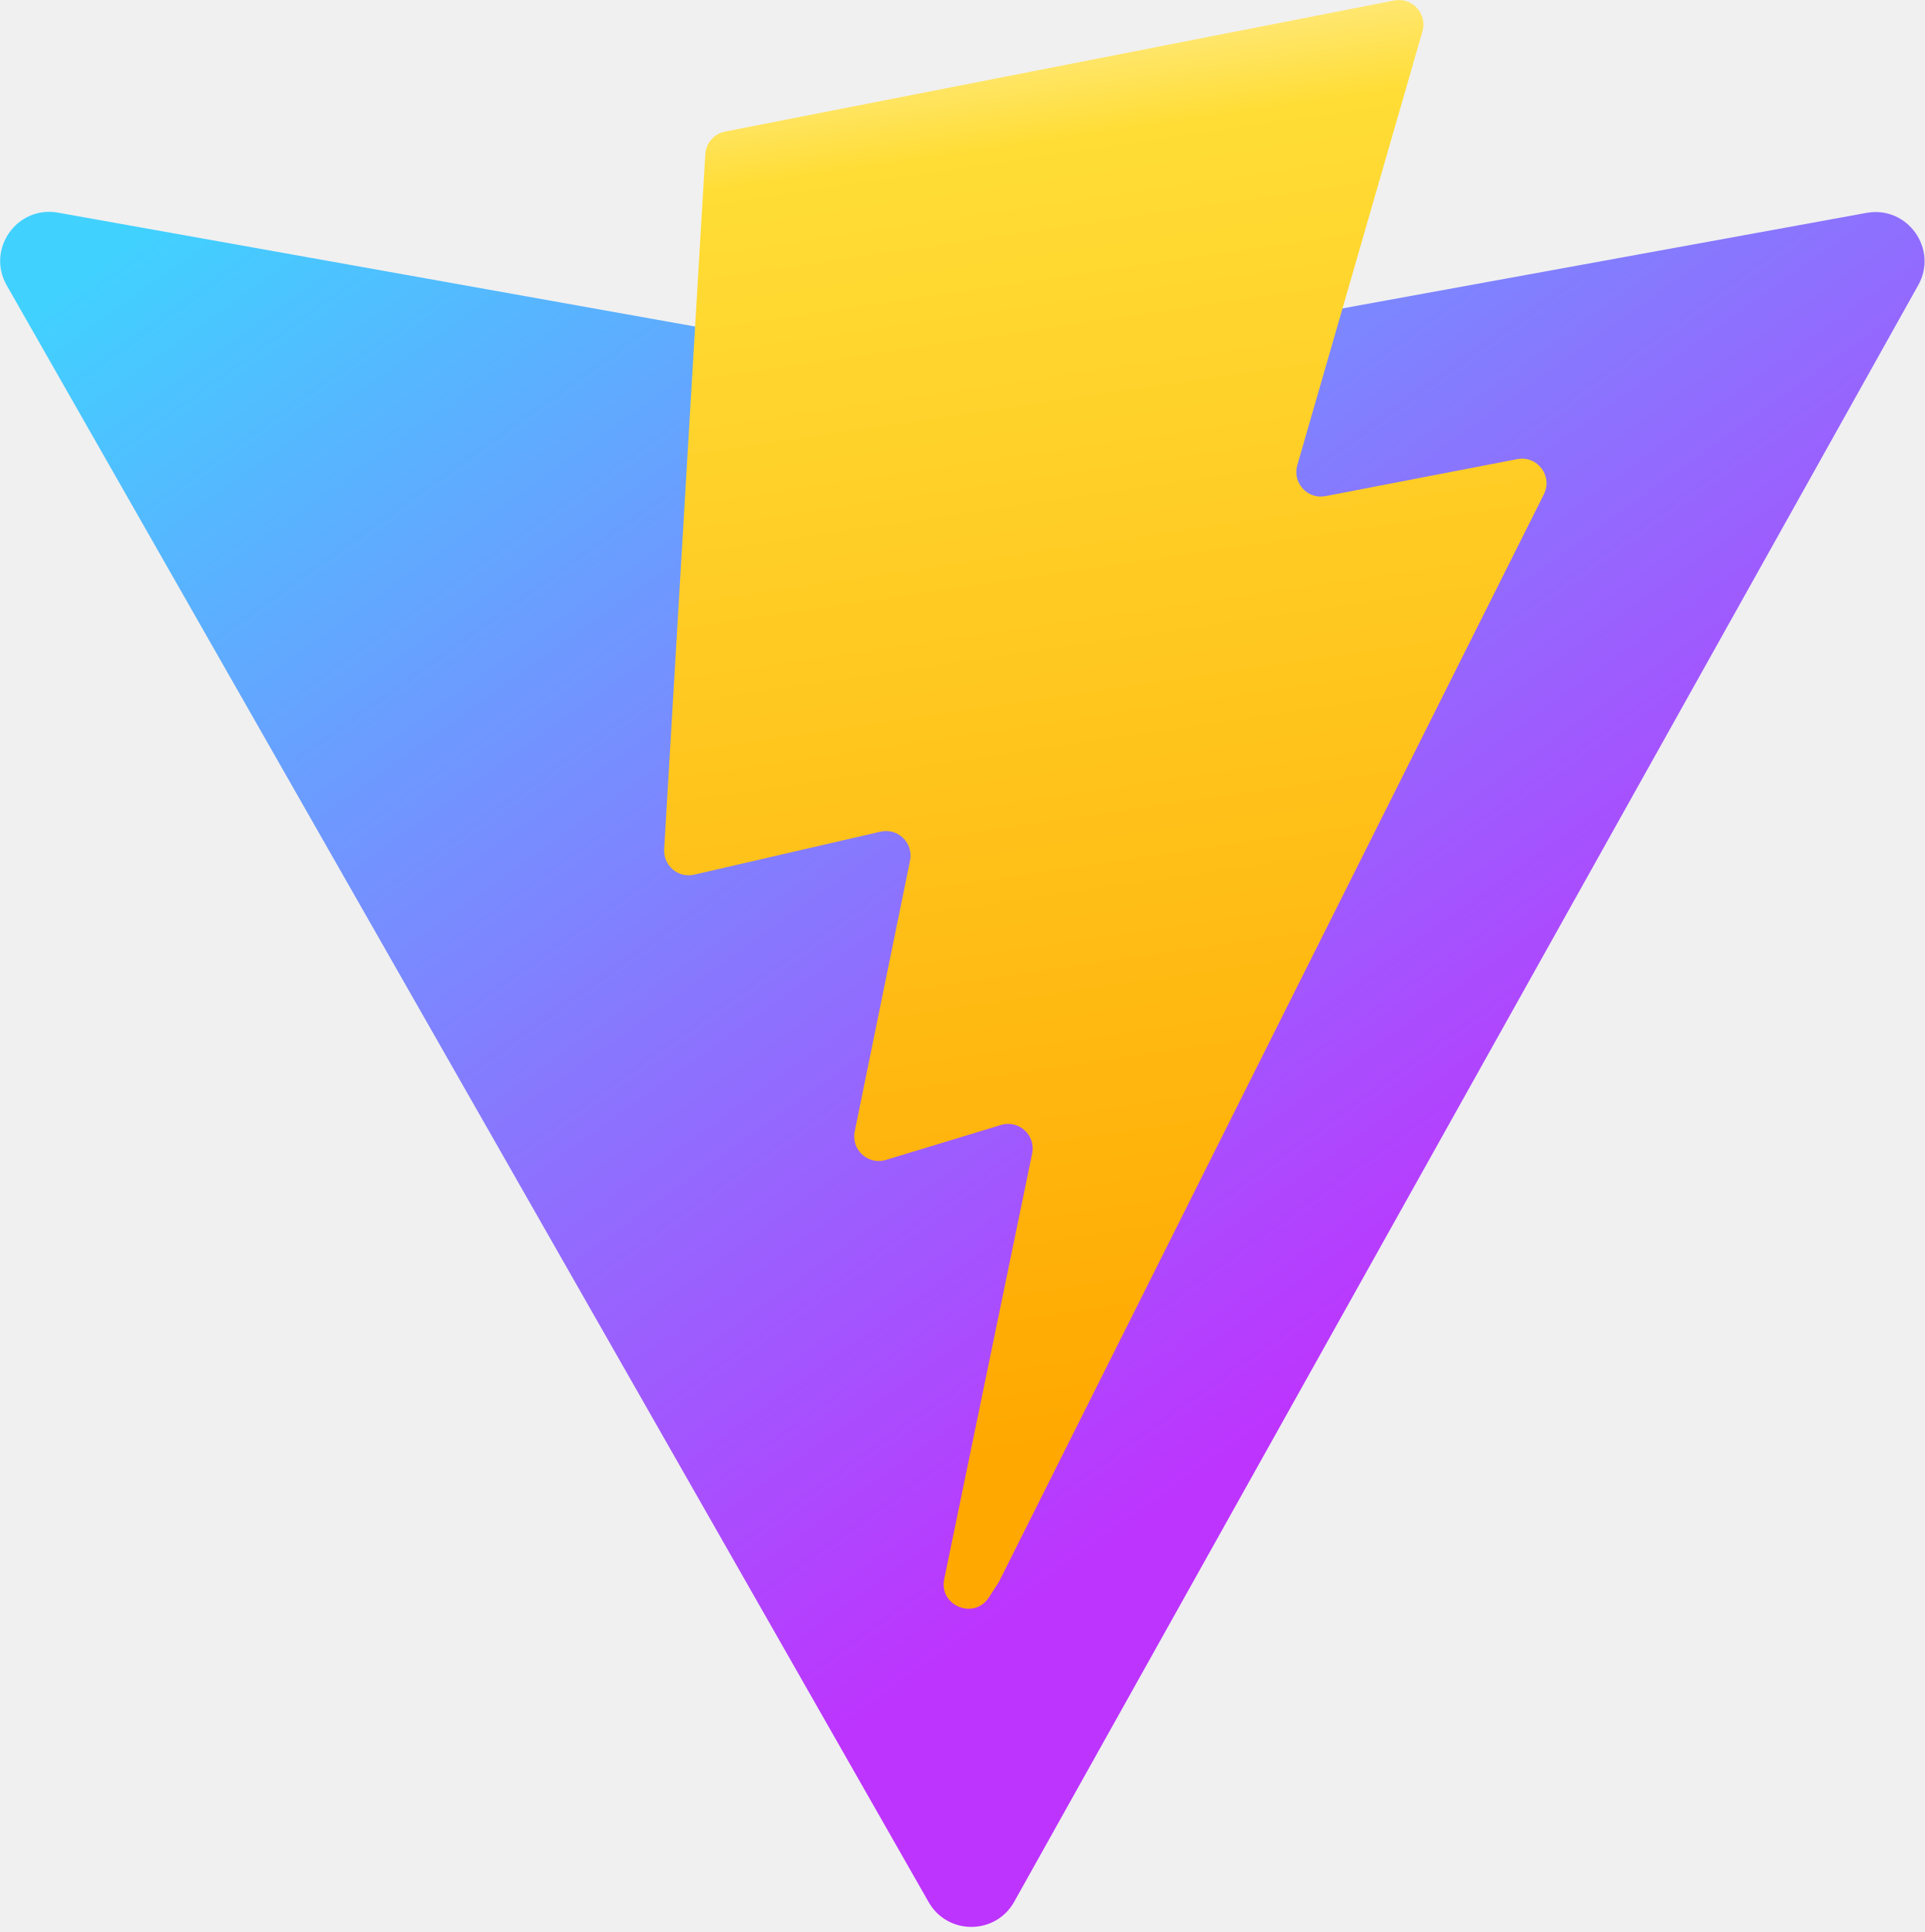
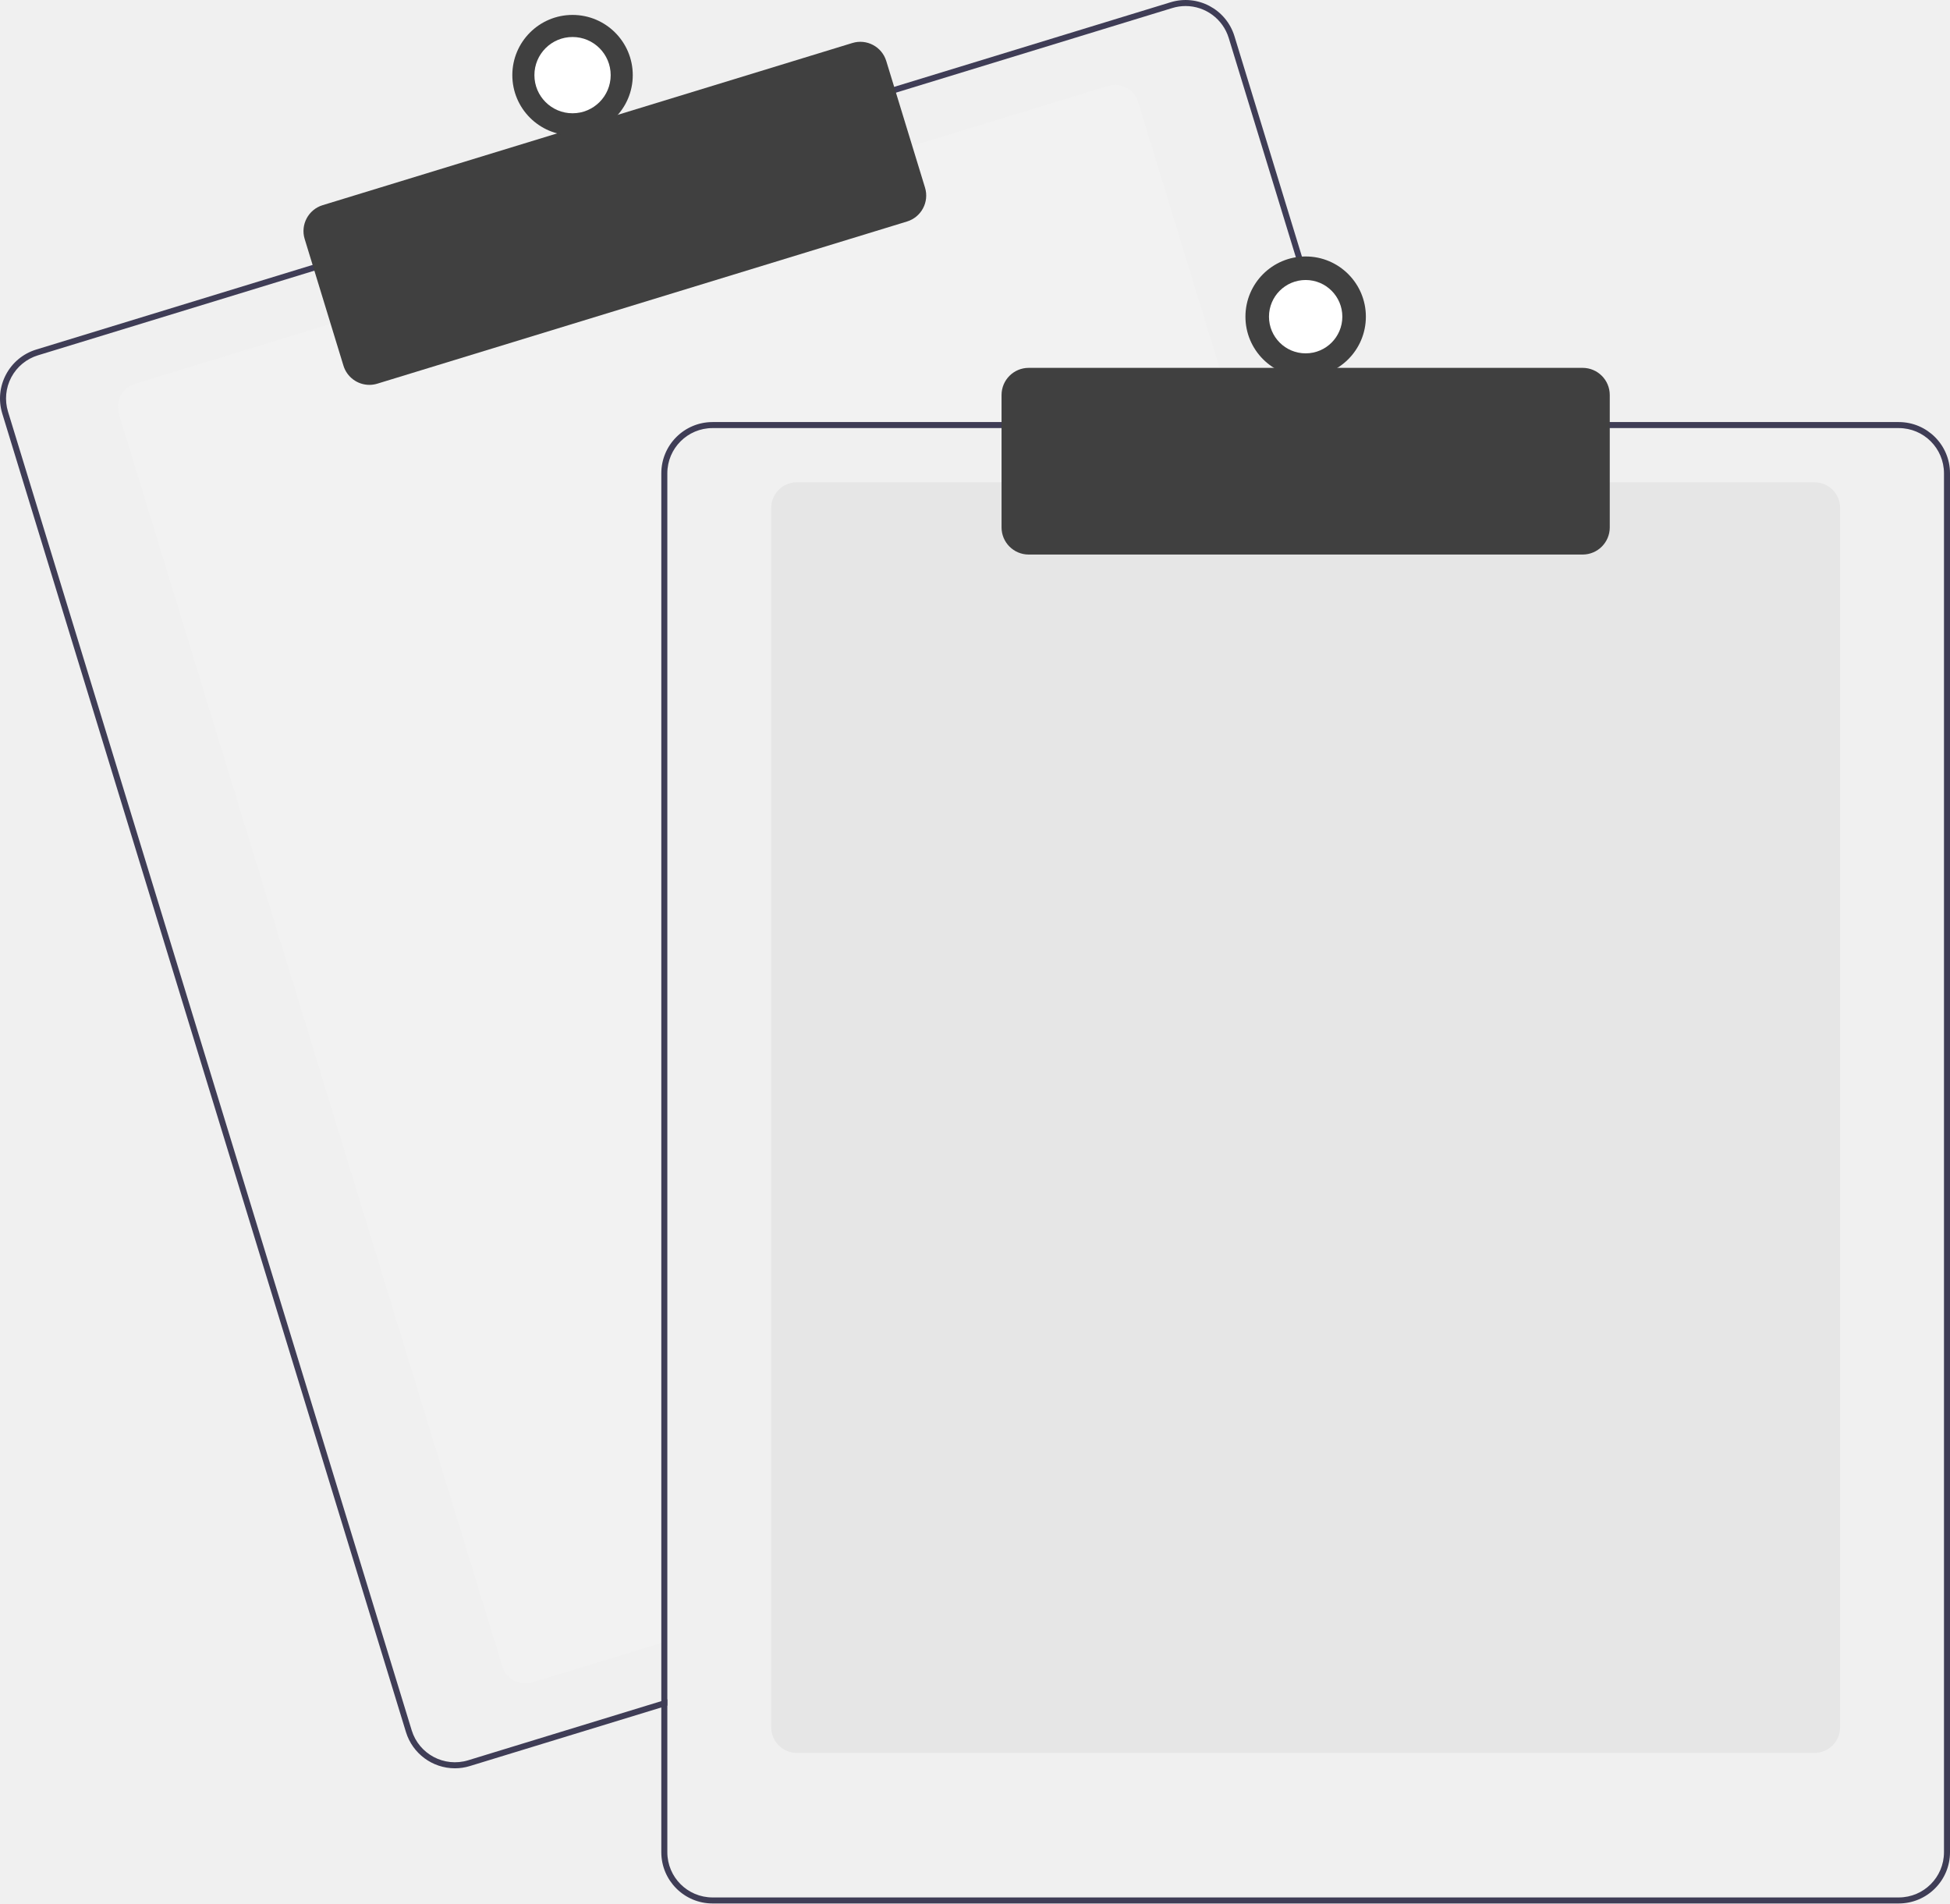
- <svg xmlns="http://www.w3.org/2000/svg" aria-hidden="true" role="img" class="iconify iconify--logos" width="31.88" height="32" preserveAspectRatio="xMidYMid meet" viewBox="0 0 256 257">
-   <defs>
-     <linearGradient id="IconifyId1813088fe1fbc01fb466" x1="-.828%" x2="57.636%" y1="7.652%" y2="78.411%">
-       <stop offset="0%" stop-color="#41D1FF" />
-       <stop offset="100%" stop-color="#BD34FE" />
-     </linearGradient>
-     <linearGradient id="IconifyId1813088fe1fbc01fb467" x1="43.376%" x2="50.316%" y1="2.242%" y2="89.03%">
-       <stop offset="0%" stop-color="#FFEA83" />
-       <stop offset="8.333%" stop-color="#FFDD35" />
-       <stop offset="100%" stop-color="#FFA800" />
-     </linearGradient>
-   </defs>
-   <path fill="url(#IconifyId1813088fe1fbc01fb466)" d="M255.153 37.938L134.897 252.976c-2.483 4.44-8.862 4.466-11.382.048L.875 37.958c-2.746-4.814 1.371-10.646 6.827-9.67l120.385 21.517a6.537 6.537 0 0 0 2.322-.004l117.867-21.483c5.438-.991 9.574 4.796 6.877 9.62Z" />
-   <path fill="url(#IconifyId1813088fe1fbc01fb467)" d="M185.432.063L96.44 17.501a3.268 3.268 0 0 0-2.634 3.014l-5.474 92.456a3.268 3.268 0 0 0 3.997 3.378l24.777-5.718c2.318-.535 4.413 1.507 3.936 3.838l-7.361 36.047c-.495 2.426 1.782 4.5 4.151 3.78l15.304-4.649c2.372-.72 4.652 1.36 4.15 3.788l-11.698 56.621c-.732 3.542 3.979 5.473 5.943 2.437l1.313-2.028l72.516-144.72c1.215-2.423-.88-5.186-3.54-4.672l-25.505 4.922c-2.396.462-4.435-1.77-3.759-4.114l16.646-57.705c.677-2.35-1.37-4.583-3.769-4.113Z" />
+ <svg xmlns="http://www.w3.org/2000/svg" data-name="Layer 1" width="647.636" height="632.174" viewBox="0 0 647.636 632.174">
+   <path d="M687.328,276.087H512.818a15.018,15.018,0,0,0-15,15v387.85l-2,.61-42.81,13.11a8.007,8.007,0,0,1-9.99-5.31L315.678,271.397a8.003,8.003,0,0,1,5.31-9.99l65.97-20.2,191.25-58.54,65.97-20.2a7.989,7.989,0,0,1,9.99,5.3l32.55,106.32Z" transform="translate(-276.1819 -133.9131)" fill="#f2f2f2" />
+   <path d="M725.408,274.087l-39.23-128.14a16.994,16.994,0,0,0-21.23-11.28l-92.75,28.39L380.958,221.607l-92.75,28.4a17.015,17.015,0,0,0-11.28,21.23l134.08,437.93a17.027,17.027,0,0,0,16.26,12.03,16.789,16.789,0,0,0,4.97-.75l63.58-19.46,2-.62v-2.09l-2,.61-64.17,19.65a15.015,15.015,0,0,1-18.73-9.95l-134.07-437.94a14.979,14.979,0,0,1,9.95-18.73l92.75-28.4,191.24-58.54,92.75-28.4a15.156,15.156,0,0,1,4.41-.66,15.015,15.015,0,0,1,14.32,10.61l39.05,127.56.62,2h2.08Z" transform="translate(-276.1819 -133.9131)" fill="#3f3d56" />
+   <path d="M398.863,261.734a9.016,9.016,0,0,1-8.611-6.367l-12.88-42.072a8.999,8.999,0,0,1,5.971-11.24l175.939-53.864a9.009,9.009,0,0,1,11.241,5.971l12.88,42.072a9.01,9.01,0,0,1-5.971,11.241L401.492,261.339A8.976,8.976,0,0,1,398.863,261.734Z" transform="translate(-276.1819 -133.9131)" fill="#404040" />
+   <circle cx="190.154" cy="24.955" r="20" fill="#404040" />
+   <circle cx="190.154" cy="24.955" r="12.665" fill="#fff" />
+   <path d="M878.818,716.087h-338a8.51,8.51,0,0,1-8.5-8.5v-405a8.51,8.51,0,0,1,8.5-8.5h338a8.51,8.51,0,0,1,8.5,8.5v405A8.51,8.51,0,0,1,878.818,716.087Z" transform="translate(-276.1819 -133.9131)" fill="#e6e6e6" />
+   <path d="M723.318,274.087h-210.5a17.024,17.024,0,0,0-17,17v407.8l2-.61v-407.19a15.018,15.018,0,0,1,15-15H723.938Zm183.5,0h-394a17.024,17.024,0,0,0-17,17v458a17.024,17.024,0,0,0,17,17h394a17.024,17.024,0,0,0,17-17v-458A17.024,17.024,0,0,0,906.818,274.087Zm15,475a15.018,15.018,0,0,1-15,15h-394a15.018,15.018,0,0,1-15-15v-458a15.018,15.018,0,0,1,15-15h394a15.018,15.018,0,0,1,15,15Z" transform="translate(-276.1819 -133.9131)" fill="#3f3d56" />
+   <path d="M801.818,318.087h-184a9.01,9.01,0,0,1-9-9v-44a9.01,9.01,0,0,1,9-9h184a9.01,9.01,0,0,1,9,9v44A9.01,9.01,0,0,1,801.818,318.087Z" transform="translate(-276.1819 -133.9131)" fill="#404040" />
+   <circle cx="433.636" cy="105.174" r="20" fill="#404040" />
+   <circle cx="433.636" cy="105.174" r="12.182" fill="#fff" />
</svg>
